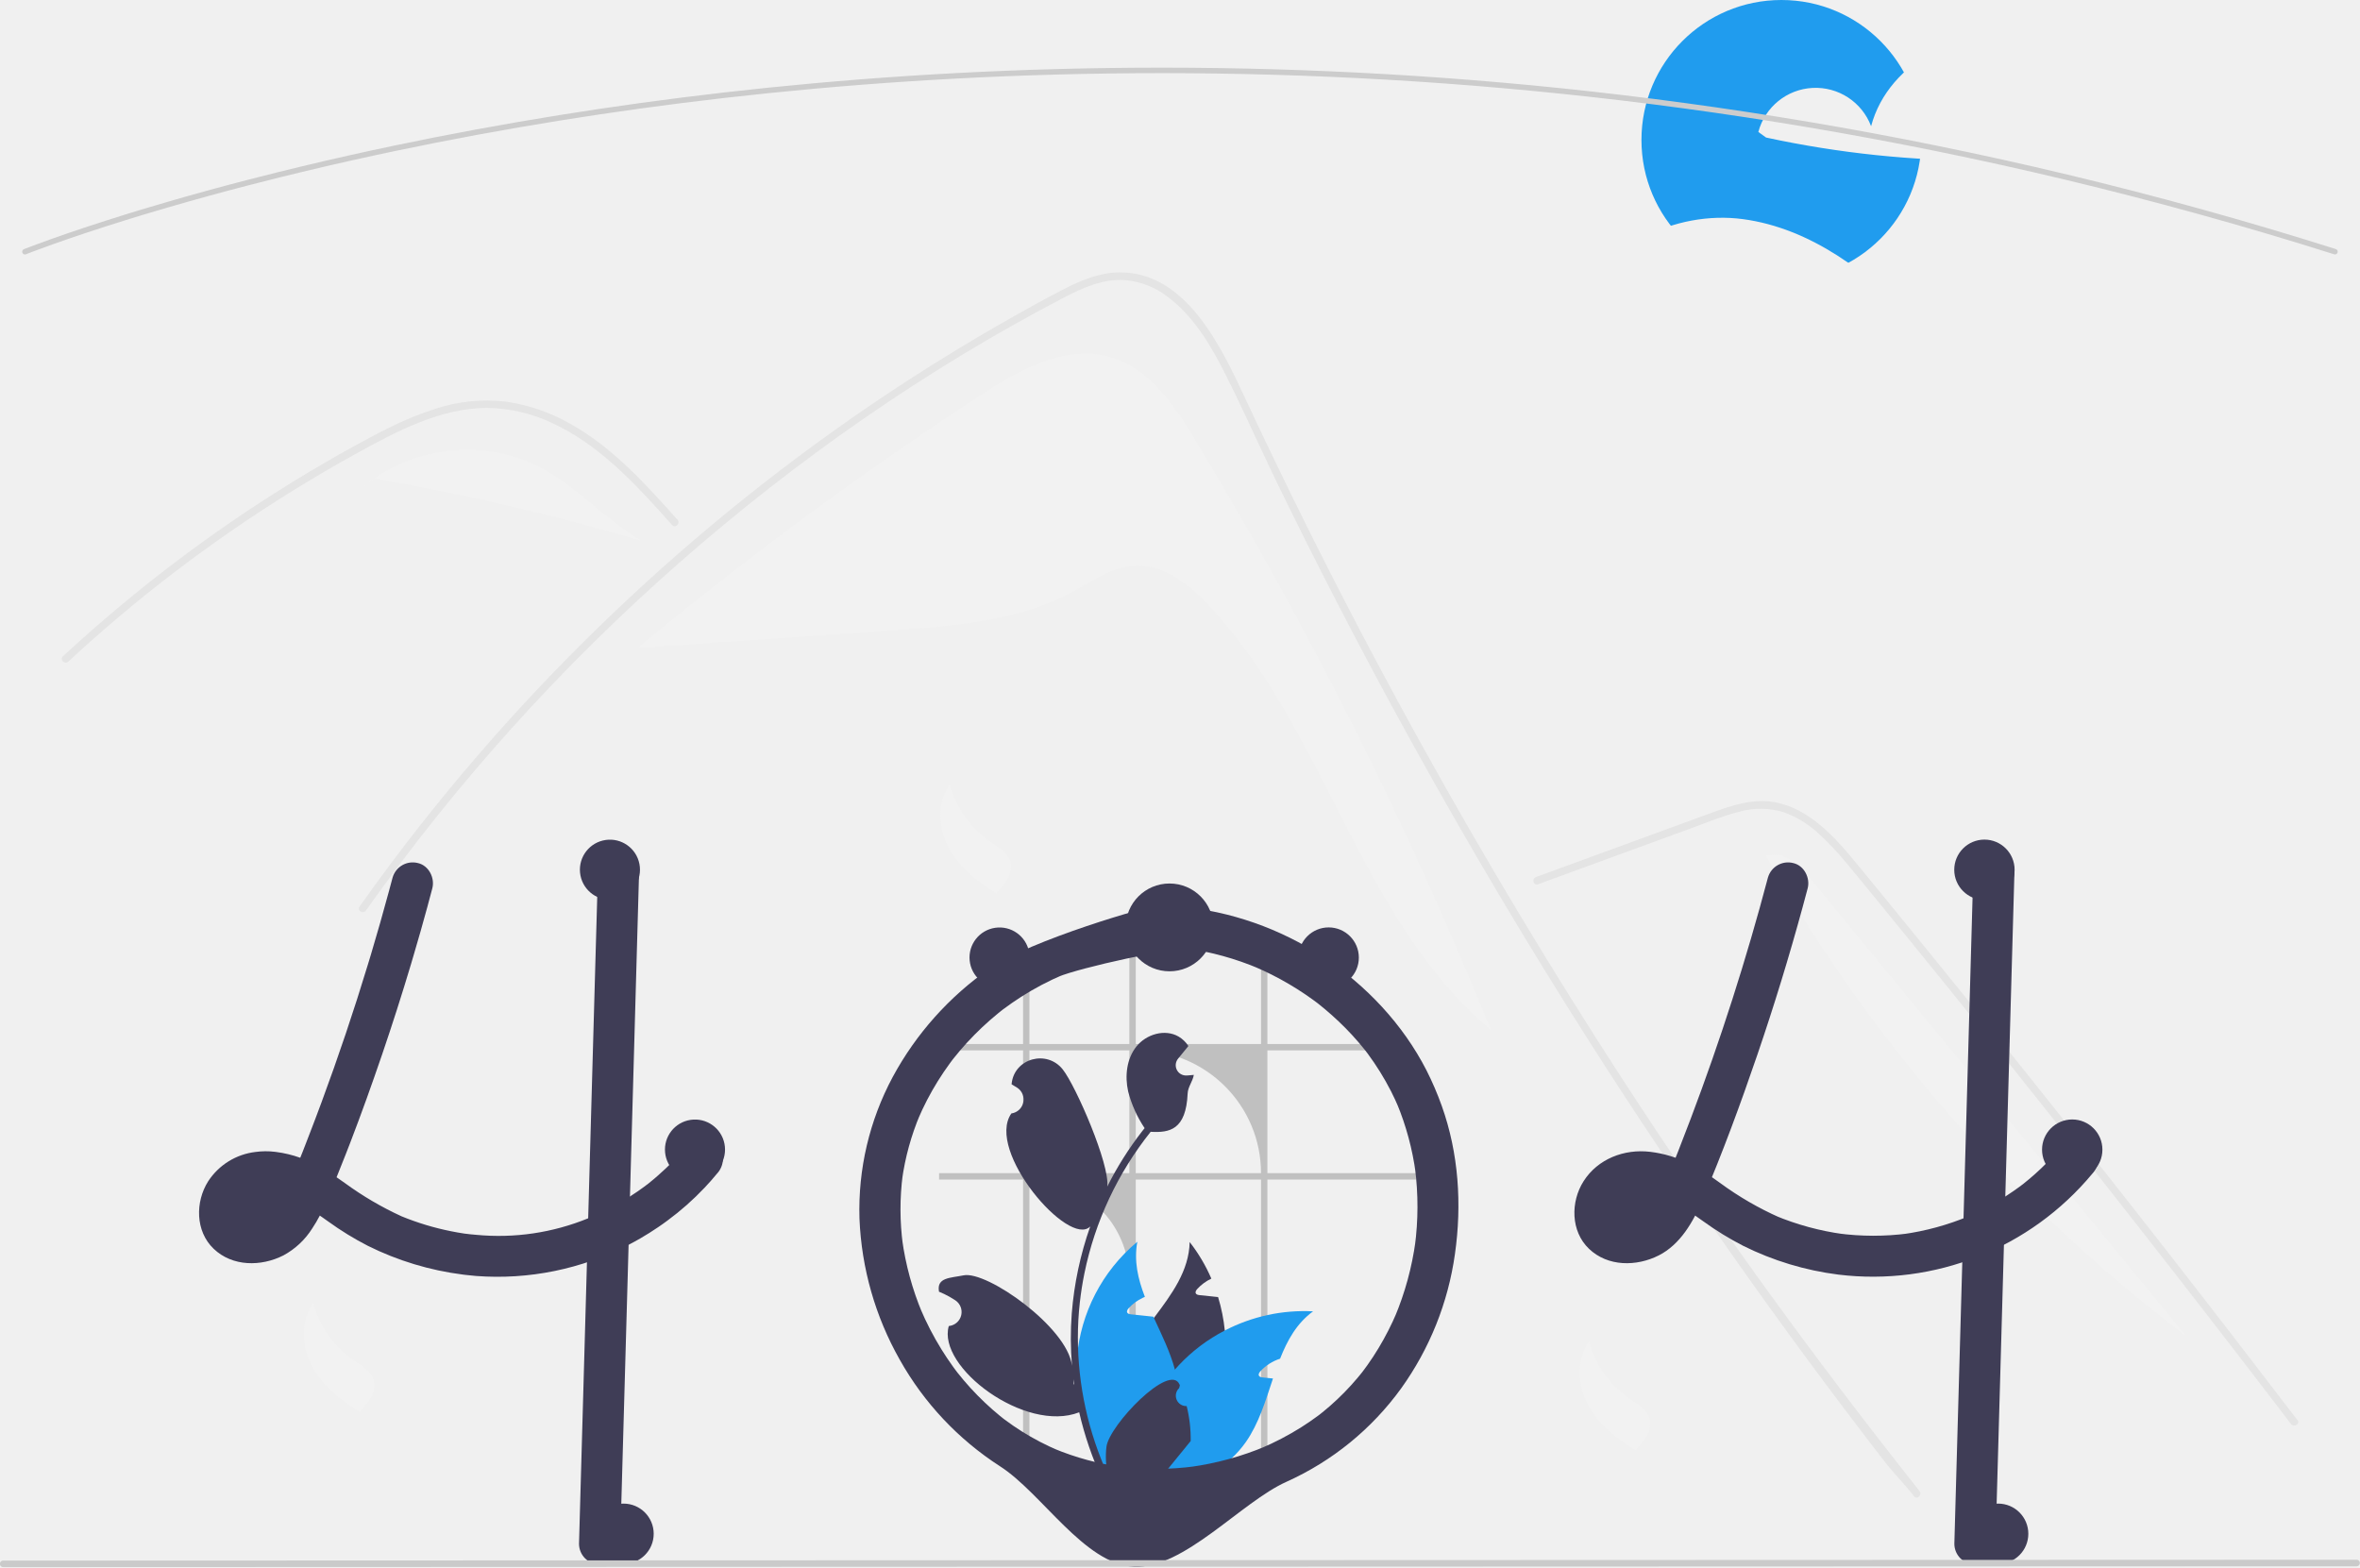
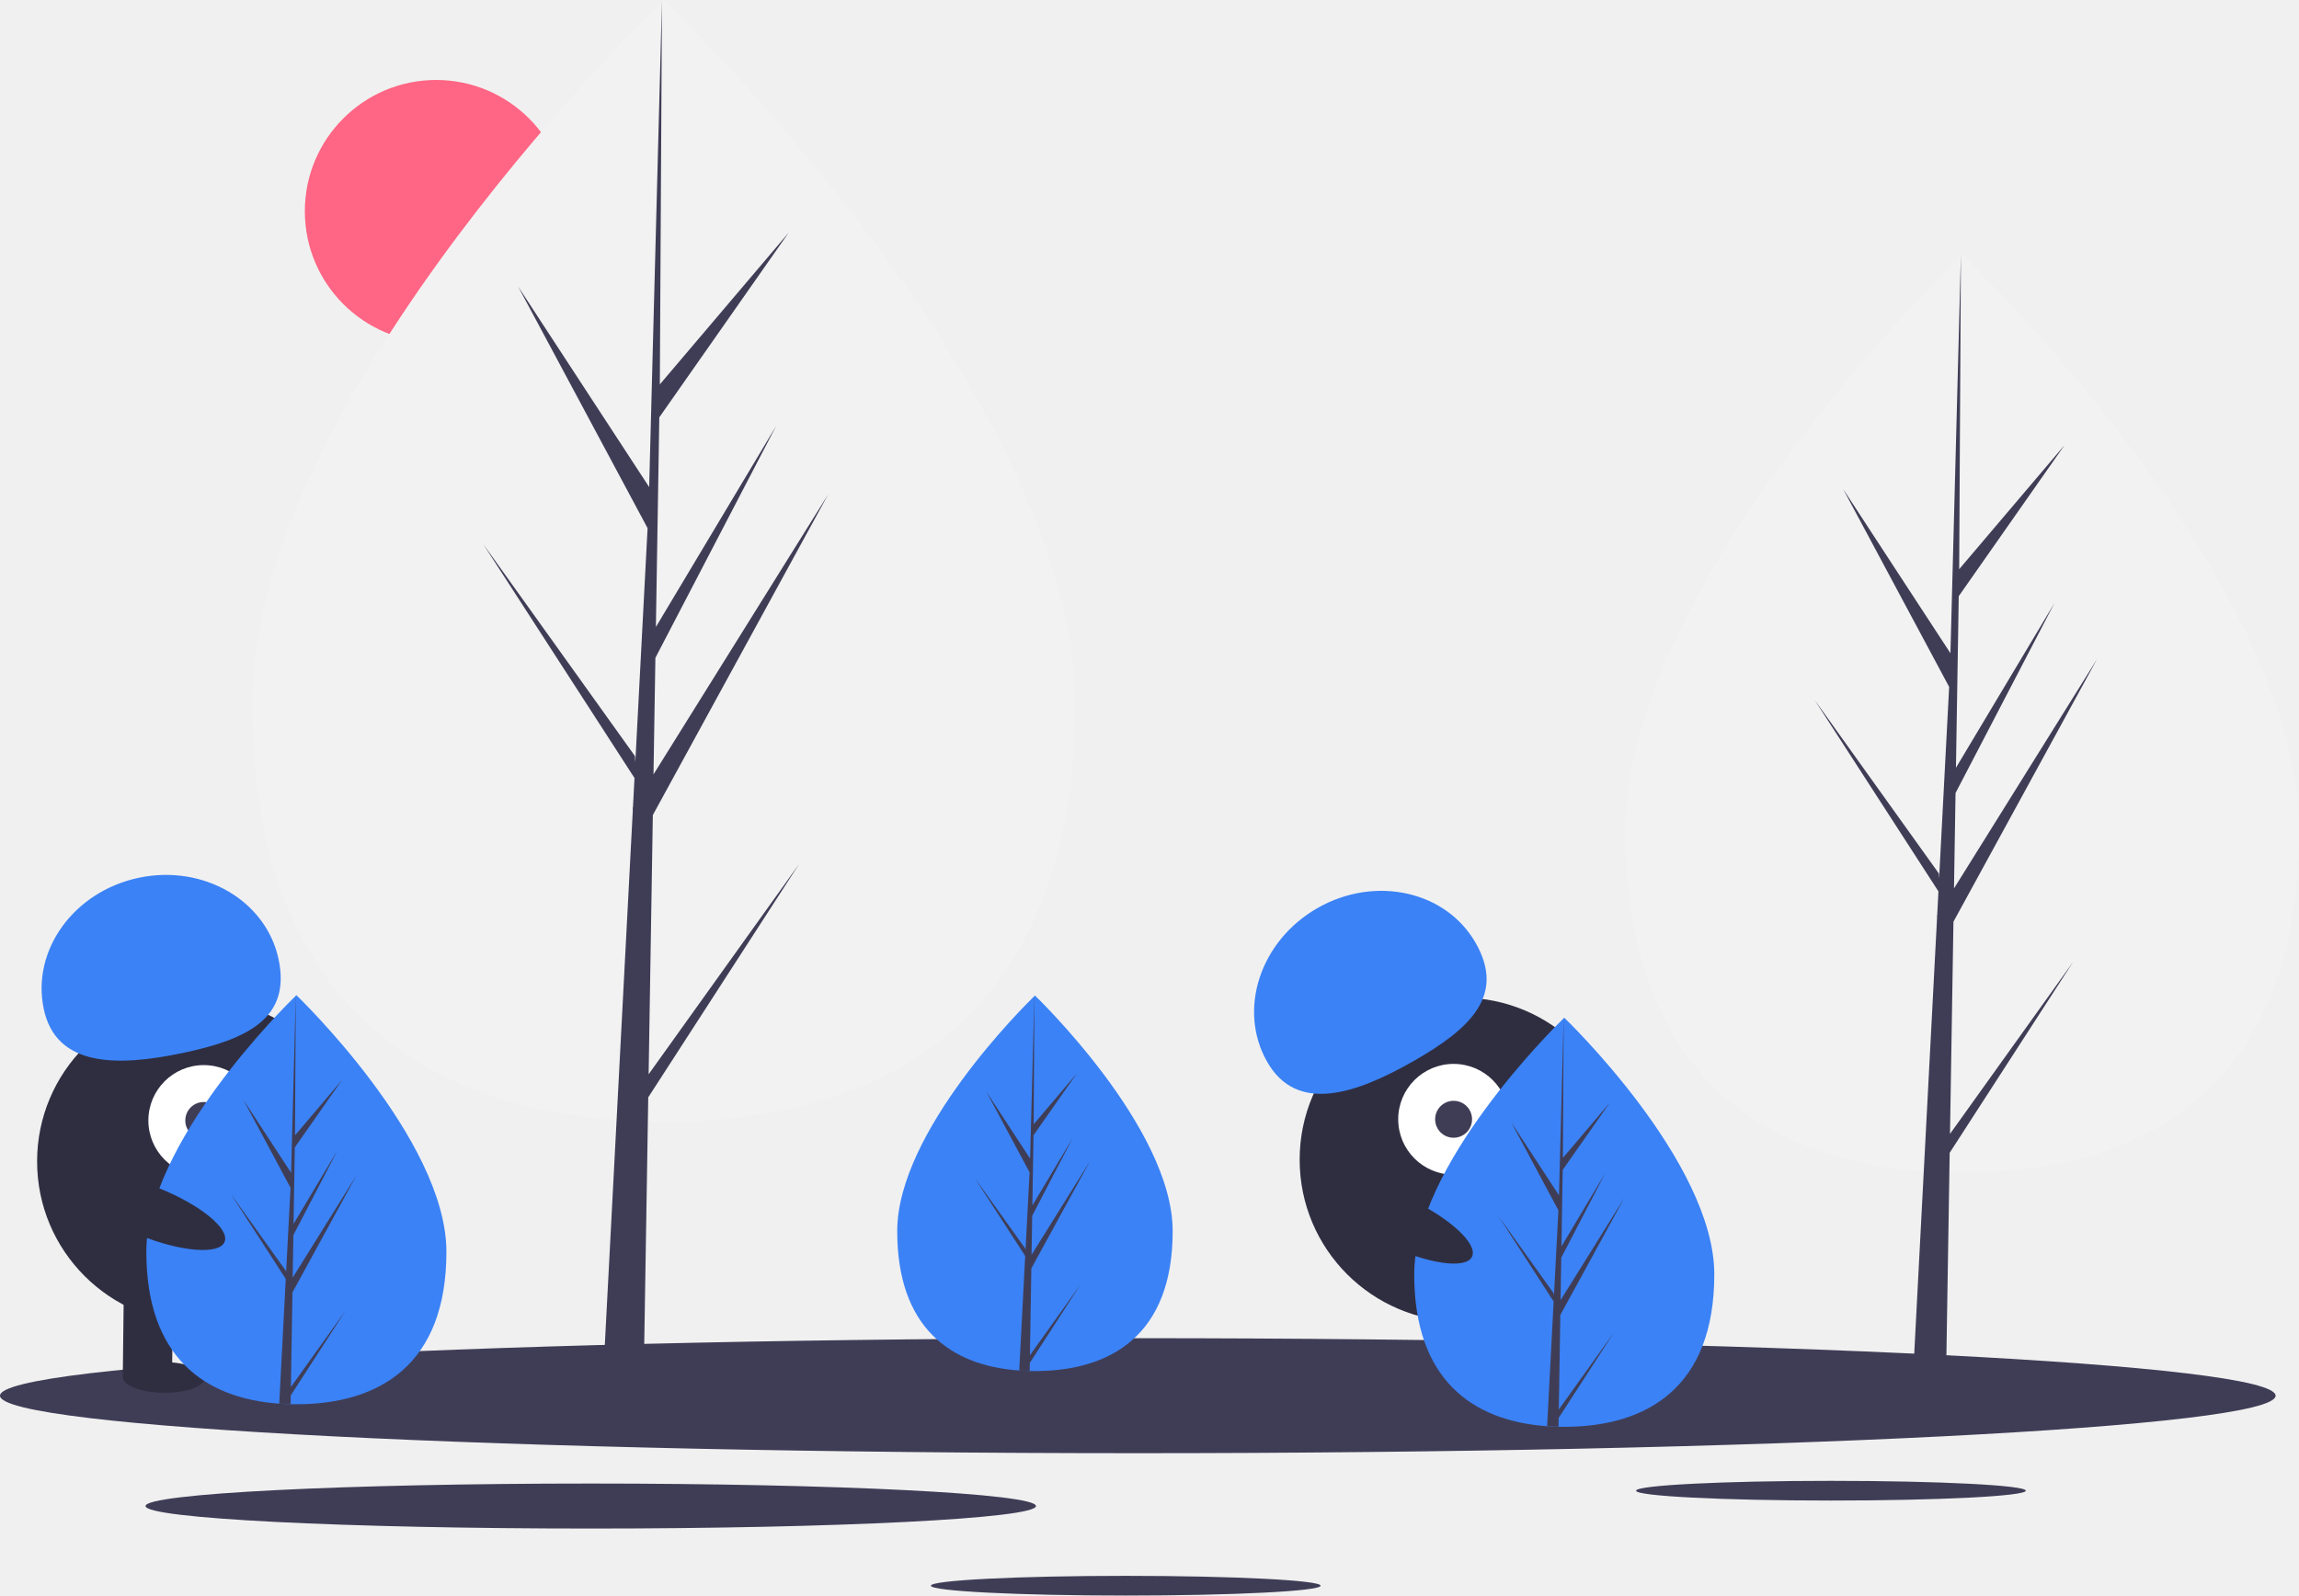
- <svg xmlns="http://www.w3.org/2000/svg" data-name="Layer 1" width="860.131" height="571.148" viewBox="0 0 860.131 571.148">
-   <path d="M605.67,324.953c-7.669-12.684-16.757-26.228-30.99-30.37-16.482-4.796-33.413,4.732-47.775,14.135a1392.157,1392.157,0,0,0-123.893,91.283l.043.492q46.226-3.188,92.451-6.376c22.265-1.535,45.296-3.283,64.972-13.816,7.467-3.997,14.745-9.336,23.206-9.708,10.512-.462,19.677,6.879,26.88,14.549,42.607,45.371,54.937,114.754,102.738,154.616A1516.995,1516.995,0,0,0,605.67,324.953Z" transform="translate(-169.9343 -164.426)" fill="#f2f2f2" />
-   <path d="M867.571,709.781c-4.712-5.95-6.637-7.343-11.285-13.348q-56.764-73.416-106.708-151.792-33.924-53.23-64.483-108.504-14.549-26.278-28.3-52.969-10.67-20.695-20.865-41.638c-1.944-3.988-3.832-7.994-5.711-12.009-4.428-9.442-8.773-18.93-13.439-28.244-5.317-10.616-11.789-21.745-21.553-28.877a29.405,29.405,0,0,0-15.319-5.895c-7.948-.513-15.282,2.769-22.176,6.353-50.439,26.301-97.659,59.276-140.37,96.798A730.778,730.778,0,0,0,303.322,496.247c-1.008,1.439-3.392.064-2.374-1.384q6.009-8.498,12.257-16.813A734.817,734.817,0,0,1,500.805,303.064q18.248-11.826,37.183-22.542c6.362-3.603,12.752-7.16,19.251-10.497,6.371-3.273,13.137-6.215,20.416-6.325,24.77-.385,37.595,27.667,46.405,46.542q4.153,8.911,8.406,17.766,16.075,33.621,33.387,66.628,10.685,20.379,21.837,40.52,34.707,62.718,73.779,122.897c34.506,53.143,68.737,100.089,108.046,149.785C870.596,709.213,868.662,711.175,867.571,709.781Z" transform="translate(-169.9343 -164.426)" fill="#e4e4e4" />
-   <path d="M414.916,355.804c-1.439-1.604-2.869-3.209-4.318-4.813-11.422-12.633-23.679-25.118-39.364-32.361a57.11,57.11,0,0,0-23.927-5.546c-8.562.028-16.932,2.273-24.843,5.418-3.74,1.494-7.398,3.19-11.001,4.996-4.116,2.072-8.159,4.281-12.183,6.509q-11.331,6.27-22.368,13.091-21.961,13.572-42.546,29.216-10.671,8.113-20.902,16.758-9.516,8.031-18.646,16.492c-1.302,1.201-3.245-.743-1.944-1.943,1.604-1.494,3.227-2.979,4.85-4.446q6.875-6.215,13.971-12.193,12.939-10.918,26.549-20.993,21.163-15.676,43.783-29.225,11.304-6.765,22.918-12.963c2.338-1.247,4.703-2.466,7.096-3.621a113.116,113.116,0,0,1,16.868-6.866,60.006,60.006,0,0,1,25.476-2.503,66.327,66.327,0,0,1,23.505,8.131c15.401,8.608,27.346,21.919,38.97,34.909C418.033,355.171,416.099,357.124,414.916,355.804Z" transform="translate(-169.9343 -164.426)" fill="#e4e4e4" />
-   <path d="M730.477,486.711l36.905-13.498,18.323-6.702c5.968-2.183,11.921-4.667,18.09-6.23a28.539,28.539,0,0,1,16.374.209,37.738,37.738,0,0,1,12.771,7.917,103.64,103.64,0,0,1,10.475,11.186c3.989,4.794,7.92,9.639,11.868,14.467q24.441,29.891,48.563,60.041,24.121,30.15,47.92,60.556,23.857,30.48,47.385,61.216,2.882,3.765,5.76,7.534c1.06,1.388,3.449.02,2.375-1.388Q983.582,650.974,959.549,620.184q-24.092-30.864-48.516-61.466-24.424-30.601-49.179-60.937-6.167-7.558-12.354-15.099c-3.48-4.241-6.92-8.527-10.736-12.474-7.005-7.245-15.758-13.648-26.234-13.822-6.16-.102-12.121,1.852-17.844,3.923-6.17,2.232-12.325,4.506-18.486,6.759l-37.163,13.592-9.291,3.398c-1.649.603-.937,3.262.731,2.652Z" transform="translate(-169.9343 -164.426)" fill="#e4e4e4" />
-   <path d="M366.377,334.526c-18.754-9.639-42.771-7.751-60.005,4.291a855.847,855.847,0,0,1,97.371,22.726C390.46,353.759,380.07,341.563,366.377,334.526Z" transform="translate(-169.9343 -164.426)" fill="#f2f2f2" />
-   <path d="M306.188,338.784l-3.61,2.935c1.221-1.027,2.491-1.99,3.795-2.901C306.311,338.807,306.249,338.795,306.188,338.784Z" transform="translate(-169.9343 -164.426)" fill="#f2f2f2" />
-   <path d="M831.549,486.846c-3.633-4.422-7.56-9.052-12.994-10.848l-5.073.2A575.436,575.436,0,0,0,966.749,651.418Q899.149,569.132,831.549,486.846Z" transform="translate(-169.9343 -164.426)" fill="#f2f2f2" />
-   <path d="M516.084,450.367A37.481,37.481,0,0,0,531.015,471.325c2.82,1.92,6.157,3.762,7.122,7.035a8.379,8.379,0,0,1-.874,6.15,24.884,24.884,0,0,1-3.861,5.041l-.137.512c-6.998-4.147-13.656-9.393-17.522-16.551s-4.406-16.539.341-23.145" transform="translate(-169.9343 -164.426)" fill="#f2f2f2" />
-   <path d="M749.084,653.367A37.481,37.481,0,0,0,764.015,674.325c2.82,1.92,6.157,3.762,7.122,7.035a8.379,8.379,0,0,1-.874,6.15,24.884,24.884,0,0,1-3.861,5.041l-.137.512c-6.998-4.147-13.656-9.393-17.522-16.551s-4.406-16.539.341-23.145" transform="translate(-169.9343 -164.426)" fill="#f2f2f2" />
-   <path d="M284.084,639.367A37.481,37.481,0,0,0,299.015,660.325c2.82,1.92,6.157,3.762,7.122,7.035a8.379,8.379,0,0,1-.874,6.15,24.884,24.884,0,0,1-3.861,5.041l-.137.512c-6.998-4.147-13.656-9.393-17.522-16.551s-4.406-16.539.341-23.145" transform="translate(-169.9343 -164.426)" fill="#f2f2f2" />
-   <circle cx="649.249" cy="51" r="51" fill="#209cee" />
-   <path d="M911.219,176.296c-24.717-3.341-52.935,10.019-59.341,34.124a21.597,21.597,0,0,0-41.094,2.109l2.83,2.027a372.275,372.275,0,0,0,160.659-.726C957.079,195.76,935.935,179.637,911.219,176.296Z" transform="translate(-169.9343 -164.426)" fill="#f0f0f0" />
-   <path d="M805.219,244.296c-24.717-3.341-52.935,10.019-59.341,34.124a21.597,21.597,0,0,0-41.094,2.109l2.83,2.027a372.275,372.275,0,0,0,160.659-.726C851.079,263.76,829.935,247.637,805.219,244.296Z" transform="translate(-169.9343 -164.426)" fill="#f0f0f0" />
-   <path d="M1020.946,257.154a.982.982,0,0,1-.302-.047C756.237,173.489,523.199,184.424,374.264,208.321c-20.269,3.251-40.591,7.006-60.404,11.161-5.058,1.06-10.306,2.195-15.597,3.378-6.319,1.407-12.554,2.856-18.532,4.306q-3.873.917-7.595,1.849c-3.758.928-7.572,1.895-11.66,2.957-4.568,1.178-9.209,2.413-13.797,3.672a.442.442,0,0,1-.051.015l0.0.001c-5.183,1.415-10.338,2.871-15.323,4.325-2.698.779-5.304,1.548-7.799,2.307-.279.077-.526.151-.776.228l-.536.163c-.311.095-.617.188-.924.275l-.02.006 0.0.001-.812.252c-.968.293-1.912.579-2.841.864-24.545,7.566-38.038,12.949-38.171,13.002a1,1,0,1,1-.744-1.856c.134-.053,13.693-5.463,38.328-13.058.932-.286,1.879-.572,2.85-.866l.754-.234c.026-.01.052-.018.078-.025.305-.087.61-.18.919-.273l.537-.163c.268-.081.531-.161.801-.235,2.479-.754,5.093-1.524,7.798-2.307,4.987-1.455,10.147-2.911,15.334-4.328.016-.006.033-.01.049-.015v-.001c4.604-1.263,9.263-2.503,13.845-3.685,4.094-1.063,7.915-2.032,11.68-2.962q3.738-.93,7.609-1.853c5.985-1.451,12.233-2.902,18.563-4.312,5.299-1.184,10.556-2.322,15.622-3.383,19.843-4.162,40.198-7.923,60.497-11.179C523.096,182.415,756.467,171.463,1021.246,255.201a1.0 1,0,0,1-.301,1.953Z" transform="translate(-169.9343 -164.426)" fill="#ccc" />
-   <path d="M432.923,584.266a6.729,6.729,0,0,0-1.7-2.67,6.43,6.43,0,0,0-.92-.71c-2.61-1.74-6.51-2.13-8.99,0a5.81,5.81,0,0,0-.69.71q-1.11,1.365-2.28,2.67c-1.28,1.46-2.59,2.87-3.96,4.24-.39.38-.78.77-1.18,1.15-.23.23-.46.45-.69.67-.88.84-1.78,1.65-2.69,2.45-.48.43-.96.85-1.45,1.26-.73.61-1.46,1.22-2.2,1.81-.07.05-.14.1-.21.16-.02.01-.03.03-.05.04-.01,0-.02,0-.03.02a.179.179,0,0,0-.07.05c-.22.15-.37.25-.48.34.04-.02.08-.05.12-.07-.18.14-.37.28-.55.42-1.75,1.29-3.54,2.53-5.37,3.69a99.21,99.21,0,0,1-14.22,7.55c-.33.13-.67.27-1.01.4a85.97,85.97,0,0,1-40.85,6.02q-2.13-.165-4.26-.45c-1.64-.24-3.27-.53-4.89-.86a97.932,97.932,0,0,1-18.02-5.44,118.652,118.652,0,0,1-20.66-12.12c-1-.71-2.01-1.42-3.02-2.11,1.15-2.82,2.28-5.64,3.38-8.48.55-1.37,1.08-2.74,1.6-4.12,4.09-10.63,7.93-21.36,11.61-32.13q5.58-16.365,10.53-32.92.51-1.68.99-3.36,2.595-8.745,4.98-17.53c.15-.57.31-1.13.45-1.7q.69-2.52,1.35-5.04c1-3.79-1.26-8.32-5.24-9.23a7.634,7.634,0,0,0-9.22,5.24c-.43,1.62-.86,3.23-1.3,4.85q-3.165,11.745-6.66,23.41-.51,1.68-1.02,3.36-7.71,25.41-16.93,50.31-1.11,3.015-2.25,6.01c-.37.98-.74,1.96-1.12,2.94-.73,1.93-1.48,3.86-2.23,5.79-.43,1.13-.87,2.26-1.31,3.38-.29.71-.57,1.42-.85,2.12a41.809,41.809,0,0,0-8.81-2.12l-.48-.06a27.397,27.397,0,0,0-7.01.06,23.914,23.914,0,0,0-17.24,10.66c-4.77,7.51-4.71,18.25,1.98,24.63,6.89,6.57,17.32,6.52,25.43,2.41a28.351,28.351,0,0,0,10.52-9.86,50.569,50.569,0,0,0,2.74-4.65c.21.14.42.28.63.43.8.56,1.6,1.13,2.39,1.69a111.738,111.738,0,0,0,14.51,8.91,108.359,108.359,0,0,0,34.62,10.47c.27.03.53.07.8.1,1.33.17,2.67.3,4.01.41a103.782,103.782,0,0,0,55.58-11.36q2.175-1.125,4.31-2.36,3.315-1.92,6.48-4.08c1.15-.78,2.27-1.57,3.38-2.4a101.042,101.042,0,0,0,13.51-11.95q2.355-2.475,4.51-5.11a8.061,8.061,0,0,0,2.2-5.3A7.564,7.564,0,0,0,432.923,584.266Zm-165.59,23.82c.21-.15.42-.31.62-.47C267.893,607.766,267.603,607.936,267.333,608.086Zm3.21-3.23c-.23.26-.44.52-.67.78a23.366,23.366,0,0,1-2.25,2.2c-.11.1-.23.2-.35.29a.01.01,0,0,0-.01.01,3.804,3.804,0,0,0-.42.22q-.645.39-1.32.72a17.005,17.005,0,0,1-2.71.75,16.799,16.799,0,0,1-2.13.02h-.02a14.823,14.823,0,0,1-1.45-.4c-.24-.12-.47-.26-.7-.4-.09-.08-.17-.16-.22-.21a2.44,2.44,0,0,1-.27-.29.01.01,0,0,0-.01-.01c-.11-.2-.23-.4-.34-.6a.031.031,0,0,1-.01-.02c-.08-.25-.15-.51-.21-.77a12.511,12.511,0,0,1,.01-1.37,13.467,13.467,0,0,1,.54-1.88,11.068,11.068,0,0,1,.69-1.26c.02-.04.12-.2.23-.38.01-.01.01-.01.01-.02.15-.17.3-.35.46-.51.27-.3.56-.56.85-.83a18.022,18.022,0,0,1,1.75-1.01,19.481,19.481,0,0,1,2.93-.79,24.989,24.989,0,0,1,4.41.04,30.301,30.301,0,0,1,4.1,1.01,36.945,36.945,0,0,1-2.77,4.54C270.623,604.746,270.583,604.806,270.543,604.856Zm-11.12-3.29a2.18,2.18,0,0,1-.31.39A1.409,1.409,0,0,1,259.423,601.566Z" transform="translate(-169.9343 -164.426)" fill="#3f3d56" />
-   <path d="M402.863,482.136q-.135,4.71-.27,9.42-.285,10.455-.59,20.92-.315,11.775-.66,23.54-.165,6.075-.34,12.15-.465,16.365-.92,32.72c-.03,1.13-.07,2.25-.1,3.38q-.225,8.115-.45,16.23-.255,8.805-.5,17.61-.18,6.6-.37,13.21-1.35,47.895-2.7,95.79a7.648,7.648,0,0,1-7.5,7.5,7.561,7.561,0,0,1-7.5-7.5q.75-26.94,1.52-53.88.675-24.36,1.37-48.72.225-8.025.45-16.06.345-12.09.68-24.18c.03-1.13.07-2.25.1-3.38.02-.99.05-1.97.08-2.96q.66-23.475,1.32-46.96.27-9.24.52-18.49.3-10.545.6-21.08c.09-3.09.17-6.17.26-9.26a7.648,7.648,0,0,1,7.5-7.5A7.561,7.561,0,0,1,402.863,482.136Z" transform="translate(-169.9343 -164.426)" fill="#3f3d56" />
-   <path d="M814.291,484.217a893.238,893.238,0,0,1-28.161,87.941c-3.007,7.946-6.083,15.877-9.371,23.712l.756-1.792a54.583,54.583,0,0,1-5.59,10.612q-.229.321-.467.636,1.166-1.49.443-.589c-.254.301-.505.602-.768.895a23.664,23.664,0,0,1-2.249,2.203q-.301.258-.612.504l.938-.729c-.109.257-.873.597-1.111.743a18.254,18.254,0,0,1-2.405,1.219l1.792-.756a19.086,19.086,0,0,1-4.231,1.161l1.994-.268a17.021,17.021,0,0,1-4.298.046l1.994.268a14.002,14.002,0,0,1-3.405-.917l1.792.756a12.012,12.012,0,0,1-1.679-.896c-.271-.177-1.105-.809-.015.025,1.133.866.146.074-.088-.156-.194-.192-.37-.4-.56-.595-.882-.905.996,1.557.397.499a18.182,18.182,0,0,1-.878-1.637l.756,1.792a11.925,11.925,0,0,1-.728-2.651l.268,1.994a13.651,13.651,0,0,1-.003-3.405l-.268,1.994a15.964,15.964,0,0,1,.995-3.68l-.756,1.792a16.729,16.729,0,0,1,1.178-2.298,6.729,6.729,0,0,1,.729-1.071c.049.016-1.269,1.513-.569.757.183-.198.354-.406.539-.602.296-.314.614-.601.926-.898,1.045-.994-1.462.966-.257.179a19.049,19.049,0,0,1,2.749-1.499l-1.792.756a20.311,20.311,0,0,1,4.995-1.34l-1.994.268a25.628,25.628,0,0,1,6.461.076l-1.994-.268a33.211,33.211,0,0,1,7.892,2.22l-1.792-.756c5.39,2.314,10.163,5.749,14.928,9.118a111.95,111.95,0,0,0,14.506,8.906,108.388,108.388,0,0,0,34.622,10.474,103.933,103.933,0,0,0,92.586-36.752,8.078,8.078,0,0,0,2.197-5.303,7.632,7.632,0,0,0-2.197-5.303c-2.752-2.526-7.949-3.239-10.607,0a95.636,95.636,0,0,1-8.107,8.727q-2.017,1.914-4.142,3.71-1.214,1.026-2.461,2.011c-.393.311-1.619,1.138.263-.197-.431.306-.845.64-1.271.955a99.269,99.269,0,0,1-20.332,11.565l1.792-.756a96.836,96.836,0,0,1-24.171,6.622l1.994-.268a97.643,97.643,0,0,1-25.754-.038l1.994.268a99.8,99.8,0,0,1-24.857-6.77l1.792.756a116.025,116.025,0,0,1-21.736-12.591,86.877,86.877,0,0,0-11.113-6.994,42.824,42.824,0,0,0-14.438-4.389c-9.439-1.111-19.057,2.566-24.246,10.72-4.776,7.505-4.714,18.244,1.974,24.625,6.888,6.572,17.318,6.517,25.436,2.406,7.817-3.959,12.513-12.185,15.815-19.942,7.431-17.455,14.01-35.314,20.14-53.263q9.097-26.637,16.499-53.813.917-3.366,1.807-6.739c1.001-3.789-1.261-8.32-5.238-9.226a7.633,7.633,0,0,0-9.226,5.238Z" transform="translate(-169.9343 -164.426)" fill="#3f3d56" />
-   <path d="M889.124,482.136l-2.7,95.793-2.685,95.294-1.518,53.884a7.565,7.565,0,0,0,7.5,7.5,7.649,7.649,0,0,0,7.5-7.5l2.7-95.793,2.685-95.294,1.518-53.884a7.565,7.565,0,0,0-7.5-7.5,7.649,7.649,0,0,0-7.5,7.5Z" transform="translate(-169.9343 -164.426)" fill="#3f3d56" />
-   <path d="M629.526,700.361h2.329V594.319h54.329v-2.323H631.855V547.252H673.81q-.923-1.173-1.899-2.317H631.855V515.382c-.77-.328-1.547-.645-2.329-.944V544.935h-45.652V507.07c-.782.036-1.553.09-2.329.155v37.71h-36.42V516.684c-.782.346-1.553.711-2.317,1.093V544.935h-30.616v2.317h30.616v44.744h-30.616v2.323h30.616V700.361h2.317V594.319a36.413,36.413,0,0,1,36.42,36.42v69.622h2.329V594.319h45.652Zm-84.401-108.365V547.252h36.42v44.744Zm38.749,0V547.252h.914a44.741,44.741,0,0,1,44.738,44.744Z" transform="translate(-169.9343 -164.426)" opacity="0.2" />
-   <path d="M615.303,668.566a63.059,63.059,0,0,1-20.05,33.7c-.74.64-1.48,1.26-2.25,1.87q-2.805.255-5.57.52c-1.53.14-3.04.29-4.54.43l-.27.03-.19-1.64-.76-6.64a37.623,37.623,0,0,1-3.3-32.44c2.64-7.12,7.42-13.41,12.12-19.65,6.49-8.62,12.8-17.14,13.03-27.65a60.544,60.544,0,0,1,7.9,13.33,16.432,16.432,0,0,0-5.12,3.77c-.41.45-.82,1.08-.54,1.62.24.46.84.57,1.36.63,1.25.13,2.51.26,3.76.39,1,.11,2,.21,3,.32a63.99,63.99,0,0,1,2.45,12.18A61.189,61.189,0,0,1,615.303,668.566Z" transform="translate(-169.9343 -164.426)" fill="#3f3d56" />
-   <path d="M648.503,642.356c-5.9,4.29-9.35,10.46-12.03,17.26a16.628,16.628,0,0,0-7.17,4.58c-.41.45-.82,1.08-.54,1.62.24.46.84.57,1.36.63,1.25.13,2.51.26,3.76.39-2.68,8.04-5.14,16.36-9.88,23.15a36.989,36.989,0,0,1-12.03,10.91,38.492,38.492,0,0,1-4.02,1.99q-7.62.585-14.95,1.25-2.805.255-5.57.52c-1.53.14-3.04.29-4.54.43q-.015-.825,0-1.65a63.304,63.304,0,0,1,15.25-39.86c.45-.52.91-1.03,1.38-1.54a61.792,61.792,0,0,1,16.81-12.7A62.654,62.654,0,0,1,648.503,642.356Z" transform="translate(-169.9343 -164.426)" fill="#209cee" />
-   <path d="M589.163,699.526l-1.15,3.4-.58,1.73c-1.53.14-3.04.29-4.54.43l-.27.03c-1.66.17-3.31.34-4.96.51-.43-.5-.86-1.01-1.28-1.53a62.03,62.03,0,0,1,8.07-87.11c-1.32,6.91.22,13.53,2.75,20.1-.27.11-.53.22-.78.34a16.432,16.432,0,0,0-5.12,3.77c-.41.45-.82,1.08-.54,1.62.24.46.84.57,1.36.63,1.25.13,2.51.26,3.76.39,1,.11,2,.21,3,.32q.705.075,1.41.15c.07.15.13.29.2.44,2.85,6.18,5.92,12.39,7.65,18.83a43.666,43.666,0,0,1,1.02,4.91A37.604,37.604,0,0,1,589.163,699.526Z" transform="translate(-169.9343 -164.426)" fill="#209cee" />
-   <path d="M689.821,554.487c-8.609-16.792-21.946-30.921-37.632-41.304a114.237,114.237,0,0,0-52.563-18.38q-3.69-.335-7.399-.393c-2.921-.044-46.866,12.632-61.587,22.982a114.295,114.295,0,0,0-35.333,39.527,102.5,102.5,0,0,0-12.126,51.633,113.564,113.564,0,0,0,14.703,51.476,110.475,110.475,0,0,0,36.444,38.746C549.667,708.561,565.074,734.51,583.183,735.426c18.246.923,39.054-23.555,55.695-30.987a104.425,104.425,0,0,0,41.726-34.005,110.25,110.25,0,0,0,19.599-48.948c2.574-18.083,1.374-36.733-4.801-54.016a111.86,111.86,0,0,0-5.58-12.983c-1.78-3.505-6.996-4.796-10.261-2.691a7.68,7.68,0,0,0-2.691,10.261q1.568,3.088,2.915,6.278l-.756-1.792a101.151,101.151,0,0,1,6.876,25.538l-.268-1.994a109.229,109.229,0,0,1-.066,28.683l.268-1.994a109.734,109.734,0,0,1-7.555,27.674l.756-1.792a104.212,104.212,0,0,1-6.672,13.098q-1.923,3.186-4.081,6.222c-.632.888-1.283,1.761-1.939,2.631-.856,1.136,1.167-1.483.282-.369-.151.19-.3.38-.452.569q-.681.852-1.382,1.688a93.613,93.613,0,0,1-10.176,10.384q-1.366,1.192-2.778,2.331c-.469.378-.932.773-1.421,1.125.019-.013,1.58-1.199.656-.511-.29.216-.579.436-.87.652q-2.91,2.156-5.974,4.092a103.485,103.485,0,0,1-14.756,7.713l1.792-.756a109.215,109.215,0,0,1-27.597,7.552l1.994-.268a108.154,108.154,0,0,1-28.589.051l1.994.268a99.835,99.835,0,0,1-25.095-6.784l1.792.756a93.643,93.643,0,0,1-13.416-6.991q-3.174-2-6.184-4.247c-.286-.214-.57-.43-.855-.645-.915-.691.658.51.67.518a19.169,19.169,0,0,1-1.535-1.225q-1.454-1.184-2.861-2.422a101.989,101.989,0,0,1-10.493-10.709q-1.213-1.434-2.374-2.911c-.335-.426-.947-1.29.404.529-.178-.239-.362-.474-.542-.712q-.647-.858-1.276-1.728-2.203-3.048-4.188-6.246a109.29,109.29,0,0,1-7.805-15.108l.756,1.792a106.588,106.588,0,0,1-7.34-26.837l.268,1.994a97.866,97.866,0,0,1-.048-25.636l-.268,1.994A94.673,94.673,0,0,1,505.276,570.55l-.756,1.792a101.557,101.557,0,0,1,7.195-13.856q2.066-3.323,4.378-6.485.525-.718,1.062-1.428c.324-.428,1.215-1.493-.305.388.149-.184.293-.374.439-.56q1.269-1.608,2.6-3.165A107.402,107.402,0,0,1,530.772,536.215q1.474-1.292,2.995-2.529.691-.562,1.391-1.113c.187-.147.376-.291.562-.439-1.997,1.59-.555.433-.102.093q3.134-2.348,6.435-4.461a103.644,103.644,0,0,1,15.387-8.108l-1.792.756c7.76-3.258,42.141-10.949,48.394-10.11l-1.994-.268A106.225,106.225,0,0,1,628.768,517.419l-1.792-.756a110.313,110.313,0,0,1,12.6,6.329q3.043,1.784,5.967,3.763,1.384.937,2.738,1.915.677.489,1.346.989c.248.185.494.373.741.558,1.039.779-1.431-1.128-.342-.267a110.843,110.843,0,0,1,10.368,9.253q2.401,2.445,4.637,5.045,1.147,1.334,2.246,2.708c.364.455,1.605,2.101.084.085.372.493.747.982,1.114,1.479a97.977,97.977,0,0,1,8.392,13.538c1.793,3.498,6.987,4.802,10.261,2.691A7.677,7.677,0,0,0,689.821,554.487Z" transform="translate(-169.9343 -164.426)" fill="#3f3d56" />
-   <path d="M602.431,676.882a3.78,3.78,0,0,1-2.739-6.551c.095-.379.164-.651.259-1.03q-.051-.124-.103-.247c-3.48-8.298-25.685,14.833-26.645,22.632a30.029,30.029,0,0,0,.527,10.328A120.392,120.392,0,0,1,562.778,652.01a116.202,116.202,0,0,1,.721-12.963q.597-5.293,1.657-10.511a121.787,121.787,0,0,1,24.151-51.616c6.874.384,12.898-.663,13.48-13.985.103-2.37,1.861-4.422,2.248-6.756-.656.086-1.323.14-1.979.183-.204.011-.42.021-.624.032l-.077.003a3.745,3.745,0,0,1-3.076-6.101q.425-.523.851-1.046c.43-.538.871-1.065,1.302-1.603a1.865,1.865,0,0,0,.14-.161c.495-.613.99-1.216,1.485-1.829a10.829,10.829,0,0,0-3.55-3.432c-4.959-2.905-11.801-.893-15.384,3.593-3.593,4.486-4.271,10.779-3.023,16.384a43.398,43.398,0,0,0,6.003,13.383c-.269.344-.549.678-.818,1.022a122.574,122.574,0,0,0-12.794,20.268c1.016-7.939-11.412-36.608-16.218-42.681-5.773-7.294-17.611-4.111-18.628,5.136q-.015.134-.029.268,1.071.604,2.096,1.282a5.127,5.127,0,0,1-2.067,9.33l-.105.016c-9.556,13.644,21.077,49.155,28.745,41.181a125.11,125.11,0,0,0-6.734,31.693,118.664,118.664,0,0,0,.086,19.16l-.032-.226C558.902,648.154,529.674,627.514,521.139,629.233c-4.917.99-9.76.765-9.013,5.725q.018.119.036.237a34.442,34.442,0,0,1,3.862,1.861q1.071.604,2.096,1.282a5.127,5.127,0,0,1-2.067,9.33l-.105.016c-.075.011-.14.022-.215.032-4.35,14.966,27.907,39.12,47.518,31.435h.011a125.075,125.075,0,0,0,8.402,24.528H601.679c.108-.334.204-.678.301-1.011a34.102,34.102,0,0,1-8.305-.495c2.227-2.733,4.454-5.487,6.681-8.219a1.861,1.861,0,0,0,.14-.161c1.13-1.398,2.27-2.786,3.399-4.185l.001-.002a49.952,49.952,0,0,0-1.464-12.725Zm-34.371-67.613.016-.021-.016.043Zm-6.648,59.932-.258-.581c.011-.42.011-.839,0-1.269,0-.118-.021-.237-.021-.355.097.742.183,1.485.29,2.227Z" transform="translate(-169.9343 -164.426)" fill="#3f3d56" />
-   <circle cx="95.249" cy="439" r="11" fill="#3f3d56" />
-   <circle cx="227.249" cy="559" r="11" fill="#3f3d56" />
-   <circle cx="728.249" cy="559" r="11" fill="#3f3d56" />
-   <circle cx="755.249" cy="419" r="11" fill="#3f3d56" />
-   <circle cx="723.249" cy="317" r="11" fill="#3f3d56" />
-   <path d="M434.183,583.426a10.949,10.949,0,1,1-.21-2.16A10.992,10.992,0,0,1,434.183,583.426Z" transform="translate(-169.9343 -164.426)" fill="#3f3d56" />
-   <circle cx="484.249" cy="349" r="11" fill="#3f3d56" />
-   <path d="M545.183,513.426a10.949,10.949,0,1,1-.21-2.16A10.992,10.992,0,0,1,545.183,513.426Z" transform="translate(-169.9343 -164.426)" fill="#3f3d56" />
-   <path d="M403.183,481.426a10.949,10.949,0,1,1-.21-2.16A10.992,10.992,0,0,1,403.183,481.426Z" transform="translate(-169.9343 -164.426)" fill="#3f3d56" />
-   <circle cx="599.249" cy="443" r="11" fill="#3f3d56" />
-   <circle cx="426.249" cy="338" r="16" fill="#3f3d56" />
-   <path d="M1028.875,735.267l-857.75.307a1.191,1.191,0,1,1,0-2.381l857.75-.307a1.191,1.191,0,0,1,0,2.381Z" transform="translate(-169.9343 -164.426)" fill="#cacaca" />
+ <svg xmlns="http://www.w3.org/2000/svg" data-name="Layer 1" width="1120.592" height="777.916" viewBox="0 0 1120.592 777.916">
+   <circle cx="212.592" cy="103" r="64" fill="#ff6584" />
+   <path d="M563.68,404.164c0,151.011-89.774,203.739-200.516,203.739S162.649,555.175,162.649,404.164,363.165,61.042,363.165,61.042,563.68,253.152,563.68,404.164Z" transform="translate(-39.70387 -61.04208)" fill="#f2f2f2" />
+   <polygon points="316.156 523.761 318.21 397.378 403.674 241.024 318.532 377.552 319.455 320.725 378.357 207.605 319.699 305.687 319.699 305.687 321.359 203.481 384.433 113.423 321.621 187.409 322.658 0 316.138 248.096 316.674 237.861 252.547 139.704 315.646 257.508 309.671 371.654 309.493 368.625 235.565 265.329 309.269 379.328 308.522 393.603 308.388 393.818 308.449 394.99 293.29 684.589 313.544 684.589 315.974 535.005 389.496 421.285 316.156 523.761" fill="#3f3d56" />
+   <path d="M1160.296,466.014c0,123.61-73.484,166.77-164.132,166.77s-164.132-43.16-164.132-166.77S996.165,185.152,996.165,185.152,1160.296,342.404,1160.296,466.014Z" transform="translate(-39.70387 -61.04208)" fill="#f2f2f2" />
+   <polygon points="950.482 552.833 952.162 449.383 1022.119 321.4 952.426 433.154 953.182 386.639 1001.396 294.044 953.382 374.329 953.382 374.329 954.741 290.669 1006.369 216.952 954.954 277.514 955.804 124.11 950.467 327.188 950.906 318.811 898.414 238.464 950.064 334.893 945.173 428.327 945.027 425.847 884.514 341.294 944.844 434.608 944.232 446.293 944.123 446.469 944.173 447.428 931.764 684.478 948.343 684.478 950.332 562.037 1010.514 468.952 950.482 552.833" fill="#3f3d56" />
+   <ellipse cx="554.592" cy="680.479" rx="554.592" ry="28.034" fill="#3f3d56" />
+   <ellipse cx="892.445" cy="726.797" rx="94.989" ry="4.802" fill="#3f3d56" />
+   <ellipse cx="548.72" cy="773.114" rx="94.989" ry="4.802" fill="#3f3d56" />
+   <ellipse cx="287.944" cy="734.279" rx="217.014" ry="10.97" fill="#3f3d56" />
+   <circle cx="97.084" cy="566.27" r="79" fill="#2f2e41" />
+   <rect x="99.805" y="689.023" width="24" height="43" transform="translate(-31.32451 -62.31008) rotate(0.67509)" fill="#2f2e41" />
+   <rect x="147.802" y="689.589" width="24" height="43" transform="translate(-31.31452 -62.87555) rotate(0.67509)" fill="#2f2e41" />
+   <ellipse cx="119.546" cy="732.616" rx="7.5" ry="20" transform="translate(-654.1319 782.4795) rotate(-89.32491)" fill="#2f2e41" />
+   <ellipse cx="167.554" cy="732.182" rx="7.5" ry="20" transform="translate(-606.2547 830.0553) rotate(-89.32491)" fill="#2f2e41" />
+   <circle cx="99.319" cy="546.295" r="27" fill="#fff" />
+   <circle cx="99.319" cy="546.295" r="9" fill="#3f3d56" />
+   <path d="M61.026,552.946c-6.042-28.641,14.688-57.265,46.3-63.934s62.138,11.143,68.18,39.784-14.978,38.93-46.591,45.599S67.068,581.587,61.026,552.946Z" transform="translate(-39.70387 -61.04208)" fill="#3b82f6" />
+   <path d="M257.296,671.384c0,55.076-32.74,74.306-73.13,74.306q-1.404,0-2.803-.031c-1.871-.04-3.725-.129-5.556-.254-36.451-2.58-64.771-22.799-64.771-74.021,0-53.008,67.739-119.896,72.827-124.846l.009-.009c.196-.192.294-.285.294-.285S257.296,616.308,257.296,671.384Z" transform="translate(-39.70387 -61.04208)" fill="#3b82f6" />
+   <path d="M181.502,737.265l26.747-37.374-26.814,41.477-.071,4.291c-1.871-.04-3.725-.129-5.556-.254l2.883-55.103-.022-.428.049-.08.272-5.204-26.881-41.58,26.965,37.677.062,1.105,2.179-41.633-23.013-42.966,23.294,35.658,2.268-86.314.009-.294v.285l-.379,68.064,22.911-26.983-23.004,32.847-.606,37.276L204.185,621.958l-21.48,41.259-.339,20.723,31.056-49.791-31.171,57.023Z" transform="translate(-39.70387 -61.04208)" fill="#3f3d56" />
+   <circle cx="712.485" cy="565.415" r="79" fill="#2f2e41" />
+   <rect x="741.777" y="691.824" width="24" height="43" transform="translate(-215.9946 191.864) rotate(-17.08345)" fill="#2f2e41" />
+   <rect x="787.659" y="677.723" width="24" height="43" transform="matrix(0.95588, -0.29376, 0.29376, 0.95588, -209.8279, 204.7204)" fill="#2f2e41" />
+   <ellipse cx="767.887" cy="732.003" rx="20" ry="7.5" transform="translate(-220.8593 196.8331) rotate(-17.08345)" fill="#2f2e41" />
+   <ellipse cx="813.475" cy="716.946" rx="20" ry="7.5" transform="translate(-214.4248 209.561) rotate(-17.08345)" fill="#2f2e41" />
+   <circle cx="708.522" cy="545.71" r="27" fill="#fff" />
+   <circle cx="708.522" cy="545.71" r="9" fill="#3f3d56" />
+   <path d="M657.355,578.743c-14.49-25.433-3.478-59.016,24.594-75.009s62.576-8.341,77.065,17.093-2.391,41.644-30.463,57.637S671.845,604.176,657.355,578.743Z" transform="translate(-39.70387 -61.04208)" fill="#3b82f6" />
+   <path d="M611.296,661.299c0,50.557-30.054,68.21-67.13,68.21q-1.288,0-2.573-.029c-1.718-.037-3.419-.119-5.1-.233-33.461-2.368-59.457-20.929-59.457-67.948,0-48.659,62.181-110.059,66.852-114.603l.008-.008c.18-.176.27-.262.27-.262S611.296,610.742,611.296,661.299Z" transform="translate(-39.70387 -61.04208)" fill="#3b82f6" />
+   <path d="M541.72,721.774l24.553-34.307-24.614,38.074-.065,3.939c-1.718-.037-3.419-.119-5.1-.233l2.646-50.582-.02-.393.045-.074.249-4.777-24.675-38.168,24.753,34.585.057,1.014,2-38.217-21.125-39.44L541.806,625.928l2.082-79.232.008-.27v.262l-.348,62.48,21.031-24.769-21.117,30.152-.556,34.217,19.636-32.839-19.718,37.874-.311,19.023,28.508-45.706-28.614,52.344Z" transform="translate(-39.70387 -61.04208)" fill="#3f3d56" />
+   <path d="M875.296,682.384c0,55.076-32.74,74.306-73.13,74.306q-1.403,0-2.803-.031c-1.871-.04-3.725-.129-5.556-.254-36.451-2.58-64.771-22.799-64.771-74.021,0-53.008,67.739-119.896,72.827-124.846l.009-.009c.196-.192.294-.285.294-.285S875.296,627.308,875.296,682.384Z" transform="translate(-39.70387 -61.04208)" fill="#3b82f6" />
+   <path d="M799.502,748.265l26.747-37.374-26.814,41.477-.071,4.291c-1.871-.04-3.725-.129-5.556-.254l2.883-55.103-.022-.428.049-.08.272-5.204L770.108,654.011l26.965,37.677.062,1.105,2.179-41.633-23.013-42.966,23.294,35.658,2.268-86.314.009-.294v.285l-.379,68.064,22.911-26.983-23.004,32.847-.606,37.276L822.185,632.958l-21.48,41.259-.339,20.723,31.056-49.791-31.171,57.023Z" transform="translate(-39.70387 -61.04208)" fill="#3f3d56" />
+   <ellipse cx="721.517" cy="656.822" rx="12.4" ry="39.5" transform="translate(-220.8352 966.2232) rotate(-64.62574)" fill="#2f2e41" />
+   <ellipse cx="112.517" cy="651.822" rx="12.4" ry="39.5" transform="translate(-574.0794 452.7137) rotate(-68.15829)" fill="#2f2e41" />
</svg>
